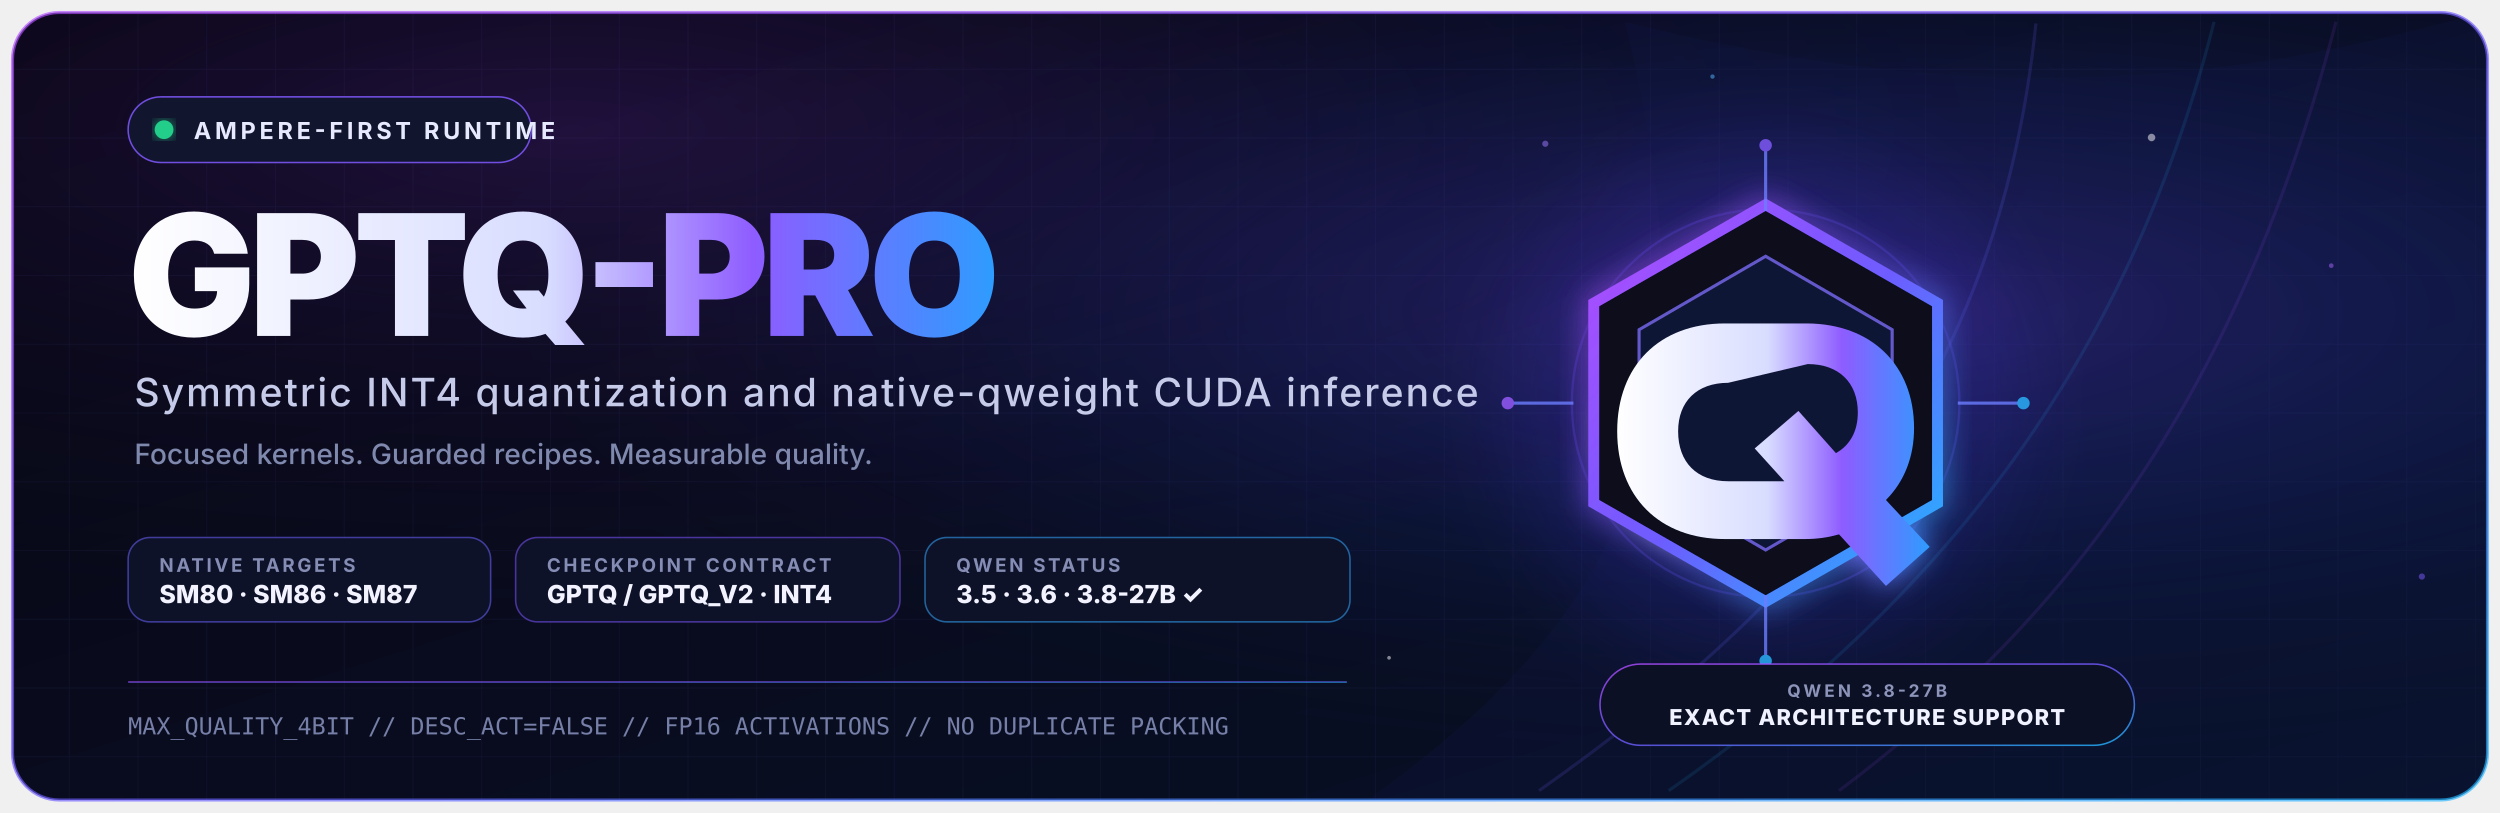
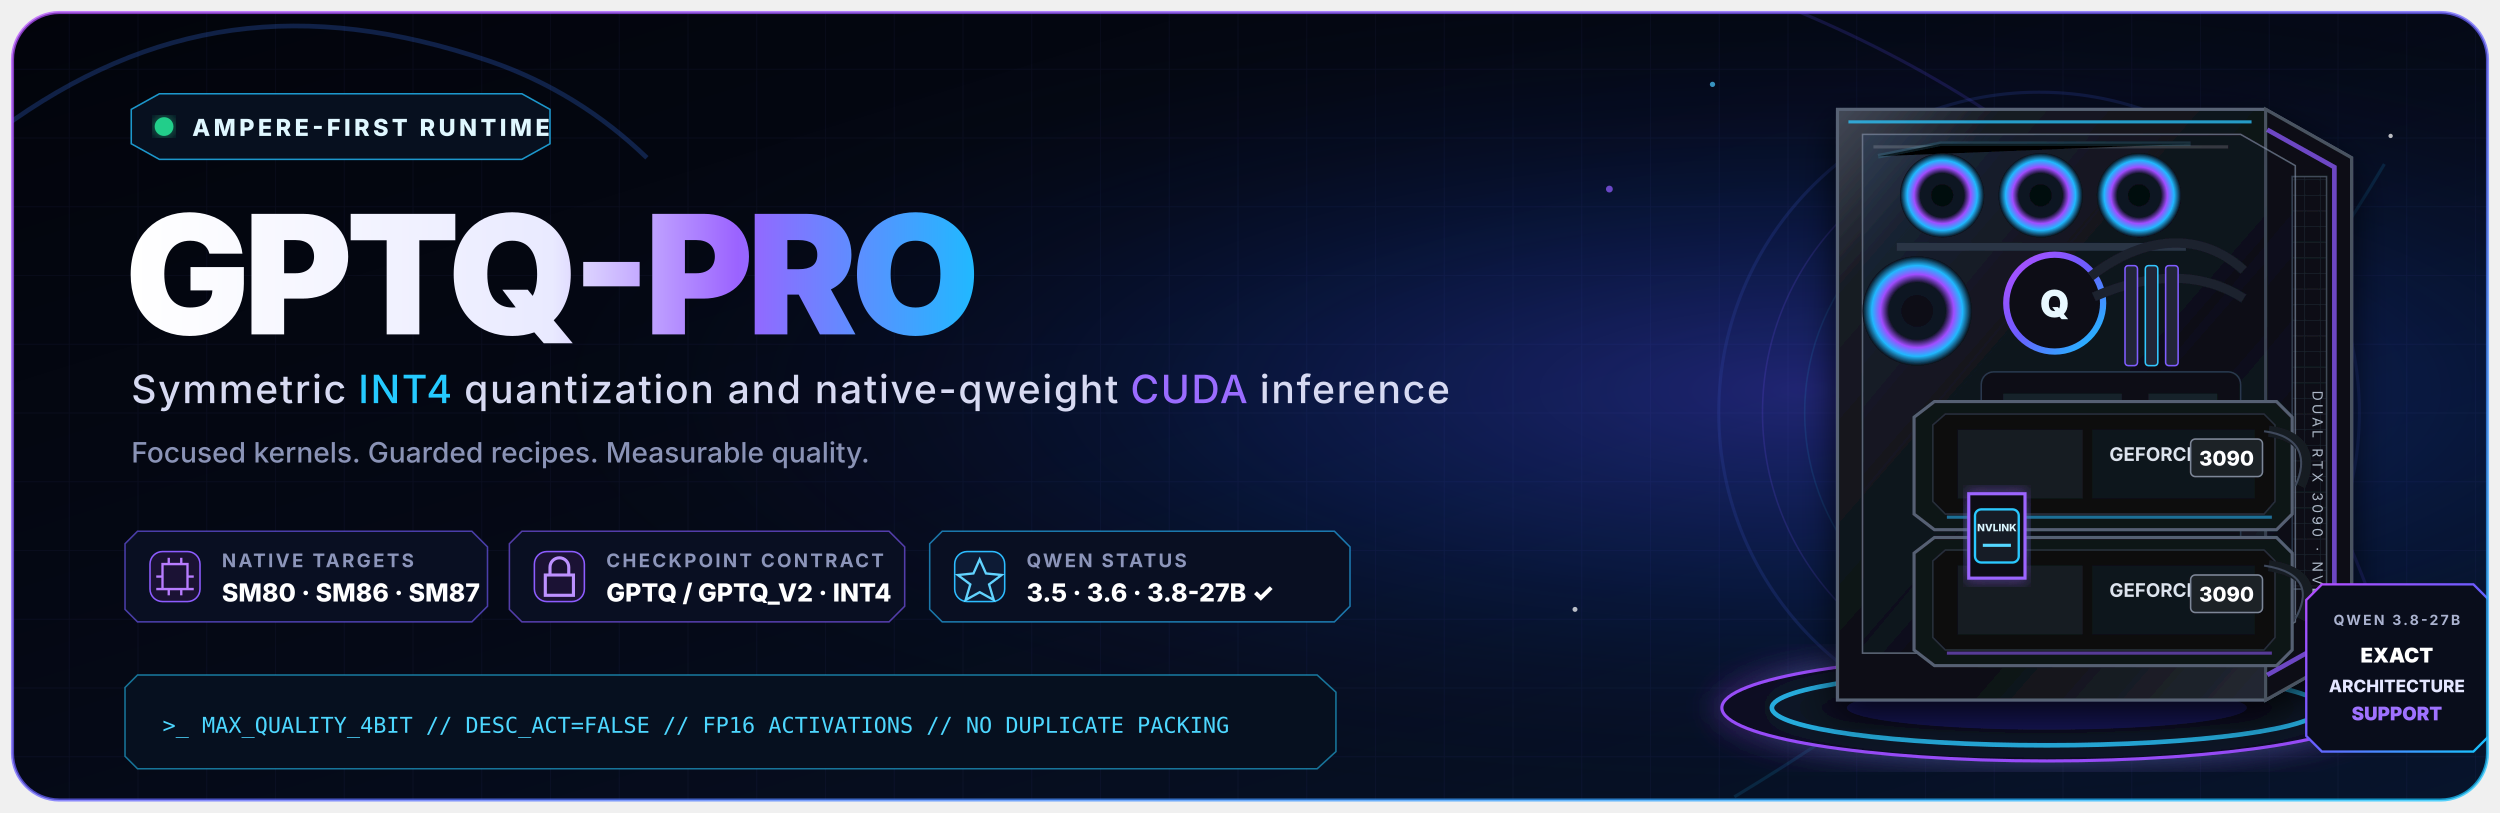
<svg xmlns="http://www.w3.org/2000/svg" width="1600" height="520" viewBox="0 0 1600 520" role="img" aria-labelledby="title desc">
  <defs>
    <linearGradient id="bg" x1="0" y1="0" x2="1" y2="1">
-       <stop offset="0" stop-color="#03050d" />
-       <stop offset=".46" stop-color="#090b1d" />
-       <stop offset="1" stop-color="#071127" />
+       <stop offset="0" stop-color="#02040b" />
+       <stop offset=".48" stop-color="#050916" />
+       <stop offset="1" stop-color="#07142c" />
    </linearGradient>
    <linearGradient id="titleGrad" x1="0" y1="0" x2="1" y2="0">
      <stop offset="0" stop-color="#ffffff" />
-       <stop offset=".48" stop-color="#d8ddff" />
-       <stop offset=".72" stop-color="#8e5cff" />
-       <stop offset="1" stop-color="#2e9cff" />
+       <stop offset=".50" stop-color="#e9eaff" />
+       <stop offset=".72" stop-color="#9b63ff" />
+       <stop offset="1" stop-color="#21b8ff" />
    </linearGradient>
    <linearGradient id="neon" x1="0" y1="0" x2="1" y2="1">
-       <stop offset="0" stop-color="#b24cff" />
-       <stop offset=".52" stop-color="#6d5cff" />
-       <stop offset="1" stop-color="#21b8ff" />
-     </linearGradient>
-     <radialGradient id="glowA" cx=".75" cy=".38" r=".58">
-       <stop offset="0" stop-color="#7047ff" stop-opacity=".38" />
-       <stop offset=".55" stop-color="#2448d9" stop-opacity=".12" />
-       <stop offset="1" stop-color="#071127" stop-opacity="0" />
+       <stop offset="0" stop-color="#b64dff" />
+       <stop offset=".48" stop-color="#6c5cff" />
+       <stop offset="1" stop-color="#15c8ff" />
+     </linearGradient>
+     <linearGradient id="metal" x1="0" y1="0" x2="1" y2="1">
+       <stop offset="0" stop-color="#434957" />
+       <stop offset=".16" stop-color="#171b24" />
+       <stop offset=".58" stop-color="#0b0d12" />
+       <stop offset="1" stop-color="#2a303b" />
+     </linearGradient>
+     <linearGradient id="glass" x1="0" y1="0" x2="1" y2="1">
+       <stop offset="0" stop-color="#29476d" stop-opacity=".32" />
+       <stop offset=".35" stop-color="#101c35" stop-opacity=".12" />
+       <stop offset="1" stop-color="#07101f" stop-opacity=".38" />
+     </linearGradient>
+     <radialGradient id="glowR" cx=".72" cy=".48" r=".55">
+       <stop offset="0" stop-color="#4c4dff" stop-opacity=".38" />
+       <stop offset=".48" stop-color="#1a58ff" stop-opacity=".12" />
+       <stop offset="1" stop-color="#000000" stop-opacity="0" />
    </radialGradient>
-     <radialGradient id="glowB" cx=".23" cy=".15" r=".65">
-       <stop offset="0" stop-color="#a23bff" stop-opacity=".17" />
-       <stop offset="1" stop-color="#03050d" stop-opacity="0" />
+     <radialGradient id="fan" cx=".5" cy=".5" r=".5">
+       <stop offset="0" stop-color="#06101c" />
+       <stop offset=".52" stop-color="#101424" />
+       <stop offset=".67" stop-color="#a04dff" />
+       <stop offset=".83" stop-color="#21b8ff" />
+       <stop offset="1" stop-color="#0a0d16" />
    </radialGradient>
    <pattern id="grid" width="44" height="44" patternUnits="userSpaceOnUse">
-       <path d="M44 0H0V44" fill="none" stroke="#7a79ff" stroke-opacity=".07" stroke-width="1" />
+       <path d="M44 0H0V44" fill="none" stroke="#7a79ff" stroke-opacity=".055" stroke-width="1" />
    </pattern>
-     <filter id="blur24">
-       <feGaussianBlur stdDeviation="24" />
-     </filter>
+     <pattern id="mesh" width="10" height="10" patternUnits="userSpaceOnUse">
+       <path d="M0 5h10M5 0v10" stroke="#7385a5" stroke-opacity=".15" stroke-width=".6" />
+     </pattern>
    <filter id="glow">
      <feGaussianBlur stdDeviation="5" result="b" />
      <feMerge>
        <feMergeNode in="b" />
        <feMergeNode in="SourceGraphic" />
      </feMerge>
    </filter>
-     <filter id="softGlow">
+     <filter id="glow10">
      <feGaussianBlur stdDeviation="10" result="b" />
      <feMerge>
        <feMergeNode in="b" />
        <feMergeNode in="SourceGraphic" />
      </feMerge>
    </filter>
+     <filter id="shadow">
+       <feDropShadow dx="0" dy="10" stdDeviation="12" flood-color="#000" flood-opacity=".75" />
+     </filter>
    <clipPath id="round">
      <rect x="8" y="8" width="1584" height="504" rx="30" />
+     </clipPath>
+     <clipPath id="caseGlass">
+       <path d="M1190 78h245l55 31v309l-55 29h-245z" />
    </clipPath>
  </defs>
  <g clip-path="url(#round)">
    <rect x="8" y="8" width="1584" height="504" rx="30" fill="url(#bg)" />
    <rect x="8" y="8" width="1584" height="504" rx="30" fill="url(#grid)" />
-     <rect x="8" y="8" width="1584" height="504" rx="30" fill="url(#glowA)" />
-     <rect x="8" y="8" width="1584" height="504" rx="30" fill="url(#glowB)" />
-     <path d="M1040 14C1270 72 1433 53 1595 6v507H874c161-115 230-237 166-499Z" fill="#111944" opacity=".26" />
-     <path d="M985 506c180-127 294-262 318-491" fill="none" stroke="url(#neon)" stroke-opacity=".16" stroke-width="2" />
-     <path d="M1068 506c172-120 293-271 349-492" fill="none" stroke="#29b7ff" stroke-opacity=".11" stroke-width="2" />
-     <path d="M1177 506c151-113 258-261 318-492" fill="none" stroke="#a74dff" stroke-opacity=".11" stroke-width="2" />
-     <g opacity=".5">
-       <circle cx="989" cy="92" r="2" fill="#9d7bff" />
-       <circle cx="1096" cy="49" r="1.4" fill="#53baff" />
-       <circle cx="1377" cy="88" r="2.4" fill="#fff" />
-       <circle cx="1492" cy="170" r="1.5" fill="#a964ff" />
-       <circle cx="1272" cy="441" r="1.8" fill="#6ac9ff" />
-       <circle cx="889" cy="421" r="1.2" fill="#fff" />
-       <circle cx="1550" cy="369" r="2" fill="#7b5cff" />
-     </g>
-     <g transform="translate(82 62)">
-       <g>
-         <rect width="258" height="42" rx="21" fill="#11152d" stroke="#8058ff" stroke-opacity=".85" />
-         <circle cx="23" cy="21" r="6" fill="#24ce8a" filter="url(#glow)" />
-         <text x="42" y="27" fill="#e7e9ff" font-family="Inter,Segoe UI,Arial,sans-serif" font-size="15" font-weight="700" letter-spacing="2.4">AMPERE-FIRST RUNTIME</text>
-       </g>
-       <text x="0" y="153" fill="url(#titleGrad)" font-family="Inter,Segoe UI,Arial,sans-serif" font-size="108" font-weight="900" letter-spacing="-4">GPTQ-PRO</text>
-       <text x="4" y="198" fill="#c7cbea" font-family="Inter,Segoe UI,Arial,sans-serif" font-size="25" font-weight="500" letter-spacing="1.3">
-         Symmetric INT4 quantization and native-qweight CUDA inference
-       </text>
-       <text x="4" y="235" fill="#7f88ad" font-family="Inter,Segoe UI,Arial,sans-serif" font-size="18" font-weight="500">
-         Focused kernels. Guarded recipes. Measurable quality.
-       </text>
-       <g transform="translate(0 282)" font-family="Inter,Segoe UI,Arial,sans-serif">
+     <rect x="8" y="8" width="1584" height="504" rx="30" fill="url(#glowR)" />
+     <path d="M0 83c97-71 195-84 313-44 38 13 72 34 101 62" fill="none" stroke="#3d79ff" stroke-opacity=".24" stroke-width="3" />
+     <path d="M1150 7c184 77 307 205 371 386" fill="none" stroke="#5f52ff" stroke-opacity=".18" stroke-width="2" />
+     <path d="M1110 510c182-110 322-245 416-405" fill="none" stroke="#20baff" stroke-opacity=".13" stroke-width="2" />
+     <circle cx="1305" cy="264" r="205" fill="none" stroke="#3046a6" stroke-opacity=".26" stroke-width="2" />
+     <circle cx="1305" cy="264" r="177" fill="none" stroke="#7857ff" stroke-opacity=".17" stroke-width="1" />
+     <circle cx="1305" cy="264" r="150" fill="none" stroke="#22c2ff" stroke-opacity=".12" stroke-width="1" />
+     <g opacity=".72">
+       <circle cx="1096" cy="54" r="1.7" fill="#4bc7ff" />
+       <circle cx="1030" cy="121" r="2.2" fill="#905cff" />
+       <circle cx="1530" cy="87" r="1.4" fill="#fff" />
+       <circle cx="1462" cy="177" r="1.2" fill="#7d6bff" />
+       <circle cx="1008" cy="390" r="1.6" fill="#fff" />
+       <circle cx="1554" cy="377" r="2" fill="#35c7ff" />
+     </g>
+     <g transform="translate(80 60)" font-family="Inter,Segoe UI,Arial,sans-serif">
+       <g>
+         <path d="M22 0h232l18 10v22l-18 10H22L4 32V10Z" fill="#07101f" stroke="#23bfff" stroke-opacity=".78" />
+         <circle cx="25" cy="21" r="6" fill="#24ce8a" filter="url(#glow)" />
+         <text x="43" y="27" fill="#dff7ff" font-size="15" font-weight="800" letter-spacing="2.2">AMPERE-FIRST RUNTIME</text>
+       </g>
+       <text x="0" y="154" fill="url(#titleGrad)" font-size="106" font-weight="900" letter-spacing="-4">GPTQ-PRO</text>
+       <text x="4" y="198" fill="#d7daf2" font-size="25" font-weight="500" letter-spacing="1.1">Symmetric <tspan fill="#25caff">INT4</tspan> quantization and native-qweight <tspan fill="#9a6cff">CUDA</tspan> inference</text>
+       <text x="4" y="236" fill="#8a93b6" font-size="18" font-weight="500">Focused kernels. Guarded recipes. Measurable quality.</text>
+       <g transform="translate(0 280)" font-size="12">
        <g>
-           <rect width="232" height="54" rx="14" fill="#0d1229" stroke="#6c63ff" stroke-opacity=".55" />
-           <text x="20" y="22" fill="#858db5" font-size="12" font-weight="700" letter-spacing="1.7">NATIVE TARGETS</text>
-           <text x="20" y="42" fill="#f2f3ff" font-size="16" font-weight="800">SM80 · SM86 · SM87</text>
+           <path d="M8 0h214l10 10v38l-10 10H8L0 50V8Z" fill="#090f22" stroke="#735cff" stroke-opacity=".62" />
+           <rect x="16" y="13" width="32" height="32" rx="8" fill="#1b1234" stroke="#8d5cff" />
+           <path d="M24 21h16v16H24zm4-4v4m8-4v4m-8 16v4m8-4v4m-16-12h4m-4 8h4m16-8h4m-4 8h4" stroke="#b87cff" stroke-width="1.5" fill="none" />
+           <text x="62" y="23" fill="#8c95ba" font-weight="700" letter-spacing="1.5">NATIVE TARGETS</text>
+           <text x="62" y="45" fill="#fff" font-size="16" font-weight="800">SM80 · SM86 · SM87</text>
        </g>
-         <g transform="translate(248)">
-           <rect width="246" height="54" rx="14" fill="#0d1229" stroke="#7c55ff" stroke-opacity=".55" />
-           <text x="20" y="22" fill="#858db5" font-size="12" font-weight="700" letter-spacing="1.7">CHECKPOINT CONTRACT</text>
-           <text x="20" y="42" fill="#f2f3ff" font-size="16" font-weight="800">GPTQ / GPTQ_V2 · INT4</text>
+         <g transform="translate(246)">
+           <path d="M8 0h235l10 10v38l-10 10H8L0 50V8Z" fill="#090f22" stroke="#825bff" stroke-opacity=".62" />
+           <rect x="16" y="13" width="32" height="32" rx="8" fill="#1b1234" stroke="#8d5cff" />
+           <path d="M26 28v-5a6 6 0 0 1 12 0v5m-15 0h18v13H23Z" fill="none" stroke="#bd91ff" stroke-width="2" />
+           <text x="62" y="23" fill="#8c95ba" font-weight="700" letter-spacing="1.45">CHECKPOINT CONTRACT</text>
+           <text x="62" y="45" fill="#fff" font-size="16" font-weight="800">GPTQ / GPTQ_V2 · INT4</text>
        </g>
-         <g transform="translate(510)">
-           <rect width="272" height="54" rx="14" fill="#0d1229" stroke="#35a8ff" stroke-opacity=".55" />
-           <text x="20" y="22" fill="#858db5" font-size="12" font-weight="700" letter-spacing="1.7">QWEN STATUS</text>
-           <text x="20" y="42" fill="#f2f3ff" font-size="16" font-weight="800">3.5 · 3.6 · 3.8-27B ✓</text>
+         <g transform="translate(515)">
+           <path d="M8 0h251l10 10v38l-10 10H8L0 50V8Z" fill="#090f22" stroke="#27b8ff" stroke-opacity=".62" />
+           <rect x="16" y="13" width="32" height="32" rx="8" fill="#0d1b35" stroke="#2cbcff" />
+           <path d="M32 18l4 9 10 1-8 6 3 10-9-5-9 5 3-10-8-6 10-1Z" fill="none" stroke="#62d4ff" stroke-width="1.5" />
+           <text x="62" y="23" fill="#8c95ba" font-weight="700" letter-spacing="1.45">QWEN STATUS</text>
+           <text x="62" y="45" fill="#fff" font-size="16" font-weight="800">3.5 · 3.6 · 3.8-27B ✓</text>
        </g>
      </g>
-       <g transform="translate(0 374)">
-         <rect width="780" height="1" fill="url(#neon)" opacity=".7" />
-         <text x="0" y="34" fill="#767fa7" font-family="ui-monospace,SFMono-Regular,Consolas,monospace" font-size="15">
-           MAX_QUALITY_4BIT  //  DESC_ACT=FALSE  //  FP16 ACTIVATIONS  //  NO DUPLICATE PACKING
-         </text>
-       </g>
-     </g>
-     <g transform="translate(1130 258)">
-       <circle r="169" fill="#4f3bff" opacity=".12" filter="url(#blur24)" />
-       <circle r="124" fill="none" stroke="#654cff" stroke-opacity=".24" stroke-width="1.5" />
-       <circle r="104" fill="none" stroke="#28afff" stroke-opacity=".18" stroke-width="1" />
-       <g filter="url(#softGlow)">
-         <path d="M0-127 110-64 110 64 0 127-110 64-110-64Z" fill="#080c1d" stroke="url(#neon)" stroke-width="7" />
-         <path d="M0-94 81-47 81 47 0 94-81 47-81-47Z" fill="#101636" stroke="#8170ff" stroke-opacity=".75" stroke-width="2" />
-         <path d="M-26-51h52c42 0 69 27 69 67 0 18-6 34-18 46l28 30-28 25-30-33c-7 2-14 3-22 3h-51c-42 0-69-27-69-69s27-69 69-69Zm2 38c-20 0-32 12-32 31 0 20 12 32 32 32h36l-19-21 28-24 24 27c9-5 14-14 14-26 0-19-12-31-32-31Z" fill="url(#titleGrad)" />
-       </g>
-       <g opacity=".8">
-         <path d="M-165 0h42M123 0h42M0-165v42M0 123v42" stroke="#6b7dff" stroke-width="2" />
-         <circle cx="-165" cy="0" r="4" fill="#9b5cff" />
-         <circle cx="165" cy="0" r="4" fill="#29b7ff" />
-         <circle cx="0" cy="-165" r="4" fill="#835cff" />
-         <circle cx="0" cy="165" r="4" fill="#29b7ff" />
-       </g>
-     </g>
-     <g transform="translate(1024 425)" font-family="Inter,Segoe UI,Arial,sans-serif">
-       <rect width="342" height="52" rx="26" fill="#0b1025" stroke="url(#neon)" stroke-opacity=".8" />
-       <text x="171" y="21" text-anchor="middle" fill="#8c94ba" font-size="11" font-weight="700" letter-spacing="2">QWEN 3.8-27B</text>
-       <text x="171" y="39" text-anchor="middle" fill="#f0f2ff" font-size="14" font-weight="800" letter-spacing=".8">EXACT ARCHITECTURE SUPPORT</text>
+       <g transform="translate(0 372)">
+         <path d="M8 0h755l12 11v38l-12 11H8L0 52V8Z" fill="#06101f" stroke="#25c9ff" stroke-opacity=".55" />
+         <text x="24" y="37" fill="#4dd7ff" font-family="ui-monospace,SFMono-Regular,Consolas,monospace" font-size="14">&gt;_  MAX_QUALITY_4BIT  //  DESC_ACT=FALSE  //  FP16 ACTIVATIONS  //  NO DUPLICATE PACKING</text>
+       </g>
+     </g>
+     <g transform="translate(1310 453)" filter="url(#glow10)">
+       <ellipse rx="208" ry="34" fill="#0a0d1c" stroke="#9d50ff" stroke-width="2" opacity=".95" />
+       <ellipse rx="176" ry="24" fill="none" stroke="#2ac8ff" stroke-width="3" opacity=".84" />
+       <ellipse rx="128" ry="14" fill="#4131ff" opacity=".26" />
+       <path d="M-195 0h390" stroke="url(#neon)" stroke-width="2" opacity=".7" />
+     </g>
+     <g filter="url(#shadow)">
+       <path d="M1176 70h274l55 31v316l-55 31h-274z" fill="url(#metal)" stroke="#586375" stroke-width="2" />
+       <path d="M1450 70l55 31v316l-55 31z" fill="#0b0e14" stroke="#4a5361" stroke-width="2" />
+       <path d="M1467 113h22v264h-22z" fill="url(#mesh)" stroke="#3f4959" />
+       <path d="M1192 86h242l35 20v292l-35 20h-242z" fill="url(#glass)" stroke="#8390a6" stroke-opacity=".65" />
+       <path d="M1199 94h227" stroke="#ffffff" stroke-opacity=".16" stroke-width="2" />
+       <path d="M1202 100l40-8 160 0" stroke="#54d6ff" stroke-opacity=".14" stroke-width="3" />
+       <g>
+         <circle cx="1243" cy="125" r="27" fill="url(#fan)" />
+         <circle cx="1306" cy="125" r="27" fill="url(#fan)" />
+         <circle cx="1369" cy="125" r="27" fill="url(#fan)" />
+         <circle cx="1243" cy="125" r="7" fill="#05070a" />
+         <circle cx="1306" cy="125" r="7" fill="#05070a" />
+         <circle cx="1369" cy="125" r="7" fill="#05070a" />
+         <path d="M1214 158h185" stroke="#293445" stroke-width="5" />
+       </g>
+       <circle cx="1227" cy="199" r="35" fill="url(#fan)" />
+       <circle cx="1227" cy="199" r="10" fill="#0a0d14" />
+       <circle cx="1315" cy="194" r="31" fill="#0a0d16" stroke="url(#neon)" stroke-width="4" />
+       <text x="1315" y="203" text-anchor="middle" fill="#e8f8ff" font-family="Inter,Segoe UI,Arial,sans-serif" font-size="24" font-weight="900">Q</text>
+       <path d="M1338 177c36-28 72-28 98-4M1340 190c39-17 71-15 96 1" fill="none" stroke="#1b202d" stroke-width="6" />
+       <g>
+         <rect x="1360" y="170" width="8" height="64" rx="2" fill="#222837" stroke="#805cff" />
+         <rect x="1373" y="170" width="8" height="64" rx="2" fill="#222837" stroke="#33c7ff" />
+         <rect x="1386" y="170" width="8" height="64" rx="2" fill="#222837" stroke="#805cff" />
+       </g>
+       <rect x="1268" y="238" width="166" height="145" rx="8" fill="#0b0f15" stroke="#29384d" />
+       <path d="M1282 252h76v18h-76zm93 0h44v18h-44zm-93 104h60v14h-60zm80-92h55v70h-55z" fill="#18202b" />
+       <path d="M1280 282h138M1280 345h138" stroke="#2d3d52" stroke-width="1" />
+       <g>
+         <path d="M1238 257h219l10 10v62l-10 10h-219l-13-10v-62z" fill="#101318" stroke="#566173" stroke-width="2" />
+         <path d="M1245 265h204l7 7v49l-7 8h-204l-8-8v-49z" fill="#0a0d11" stroke="#282f3a" />
+         <path d="M1253 275h80v44h-80z" fill="#161b22" />
+         <path d="M1339 275h104v44h-104z" fill="#11151b" />
+         <text x="1350" y="295" fill="#dce4ee" font-family="Inter,Segoe UI,Arial,sans-serif" font-size="12" font-weight="700">GEFORCE RTX</text>
+         <rect x="1402" y="281" width="46" height="24" rx="3" fill="#1b2028" stroke="#7d8797" />
+         <text x="1425" y="298" text-anchor="middle" fill="#fff" font-family="Inter,Segoe UI,Arial,sans-serif" font-size="13" font-weight="800">3090</text>
+         <path d="M1246 331h208" stroke="#2cbcff" stroke-opacity=".55" stroke-width="2" />
+       </g>
+       <g>
+         <path d="M1238 344h219l10 10v62l-10 10h-219l-13-10v-62z" fill="#101318" stroke="#566173" stroke-width="2" />
+         <path d="M1245 352h204l7 7v49l-7 8h-204l-8-8v-49z" fill="#0a0d11" stroke="#282f3a" />
+         <path d="M1253 362h80v44h-80z" fill="#161b22" />
+         <path d="M1339 362h104v44h-104z" fill="#11151b" />
+         <text x="1350" y="382" fill="#dce4ee" font-family="Inter,Segoe UI,Arial,sans-serif" font-size="12" font-weight="700">GEFORCE RTX</text>
+         <rect x="1402" y="368" width="46" height="24" rx="3" fill="#1b2028" stroke="#7d8797" />
+         <text x="1425" y="385" text-anchor="middle" fill="#fff" font-family="Inter,Segoe UI,Arial,sans-serif" font-size="13" font-weight="800">3090</text>
+         <path d="M1246 418h208" stroke="#925cff" stroke-opacity=".55" stroke-width="2" />
+       </g>
+       <g filter="url(#glow)">
+         <path d="M1260 316h36v54h-36z" fill="#0d1117" stroke="#9c65ff" stroke-width="2" />
+         <rect x="1264" y="326" width="28" height="34" rx="4" fill="#181e27" stroke="#2bc8ff" stroke-width="1.5" />
+         <text x="1278" y="340" text-anchor="middle" fill="#d9f6ff" font-family="Inter,Segoe UI,Arial,sans-serif" font-size="6.5" font-weight="800">NVLINK</text>
+         <path d="M1269 349h18" stroke="#54d7ff" stroke-width="2" />
+       </g>
+       <path d="M1452 276c24 3 28 18 20 35M1452 362c27 4 29 18 20 34" fill="none" stroke="#171c24" stroke-width="7" />
+       <path d="M1449 276c24 3 28 18 20 35M1449 362c27 4 29 18 20 34" fill="none" stroke="#3f4a5b" stroke-width="1.3" />
+       <path d="M1183 78h258" stroke="#2cc8ff" stroke-width="2" opacity=".75" />
+       <path d="M1451 83l43 24v301l-43 24" fill="none" stroke="#8e58ff" stroke-width="3" opacity=".75" />
+       <path d="M1179 439h269" stroke="url(#neon)" stroke-width="3" opacity=".85" />
+       <text x="1480" y="250" transform="rotate(90 1480 250)" fill="#aeb7c8" font-family="Inter,Segoe UI,Arial,sans-serif" font-size="9" letter-spacing="2">DUAL RTX 3090 · NVLINK</text>
+     </g>
+     <g transform="translate(1486 374)" font-family="Inter,Segoe UI,Arial,sans-serif">
+       <path d="M0 0h97l10 10v87l-10 10H0l-10-10V10Z" fill="#090d1b" stroke="url(#neon)" stroke-width="1.5" />
+       <text x="48" y="26" text-anchor="middle" fill="#aab2cf" font-size="9" font-weight="700" letter-spacing="1.4">QWEN 3.8-27B</text>
+       <text x="48" y="50" text-anchor="middle" fill="#fff" font-size="13" font-weight="900">EXACT</text>
+       <text x="48" y="69" text-anchor="middle" fill="#e4e6ff" font-size="11" font-weight="800">ARCHITECTURE</text>
+       <text x="48" y="87" text-anchor="middle" fill="#9f72ff" font-size="12" font-weight="900">SUPPORT</text>
    </g>
  </g>
-   <rect x="8" y="8" width="1584" height="504" rx="30" fill="none" stroke="url(#neon)" stroke-opacity=".65" stroke-width="2" />
+   <rect x="8" y="8" width="1584" height="504" rx="30" fill="none" stroke="url(#neon)" stroke-opacity=".72" stroke-width="2" />
</svg>
